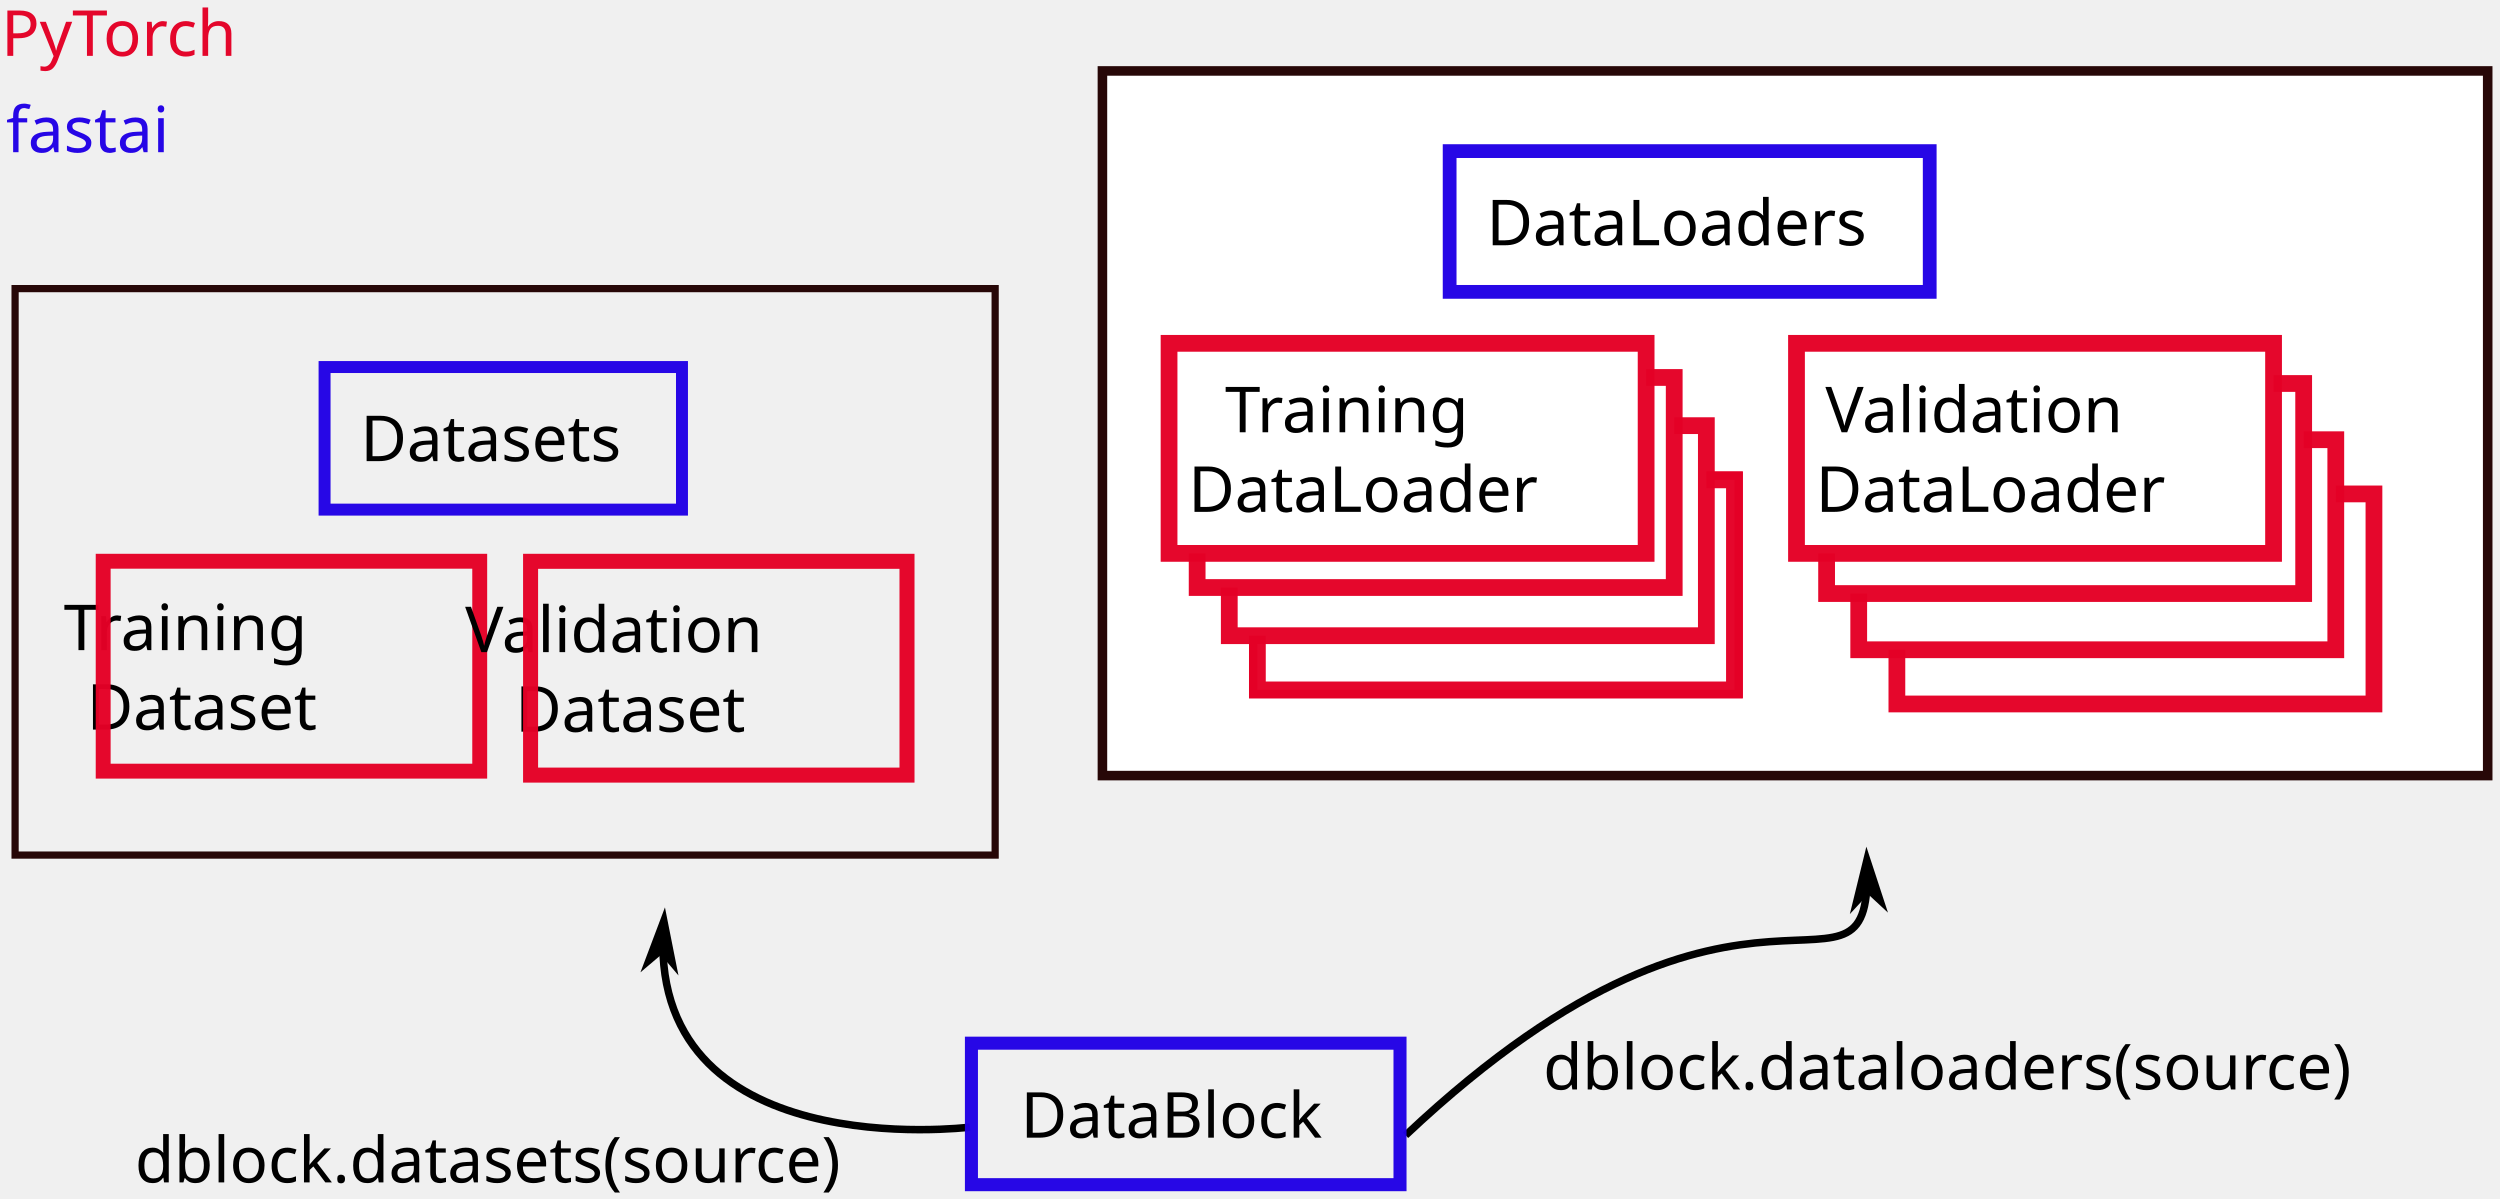
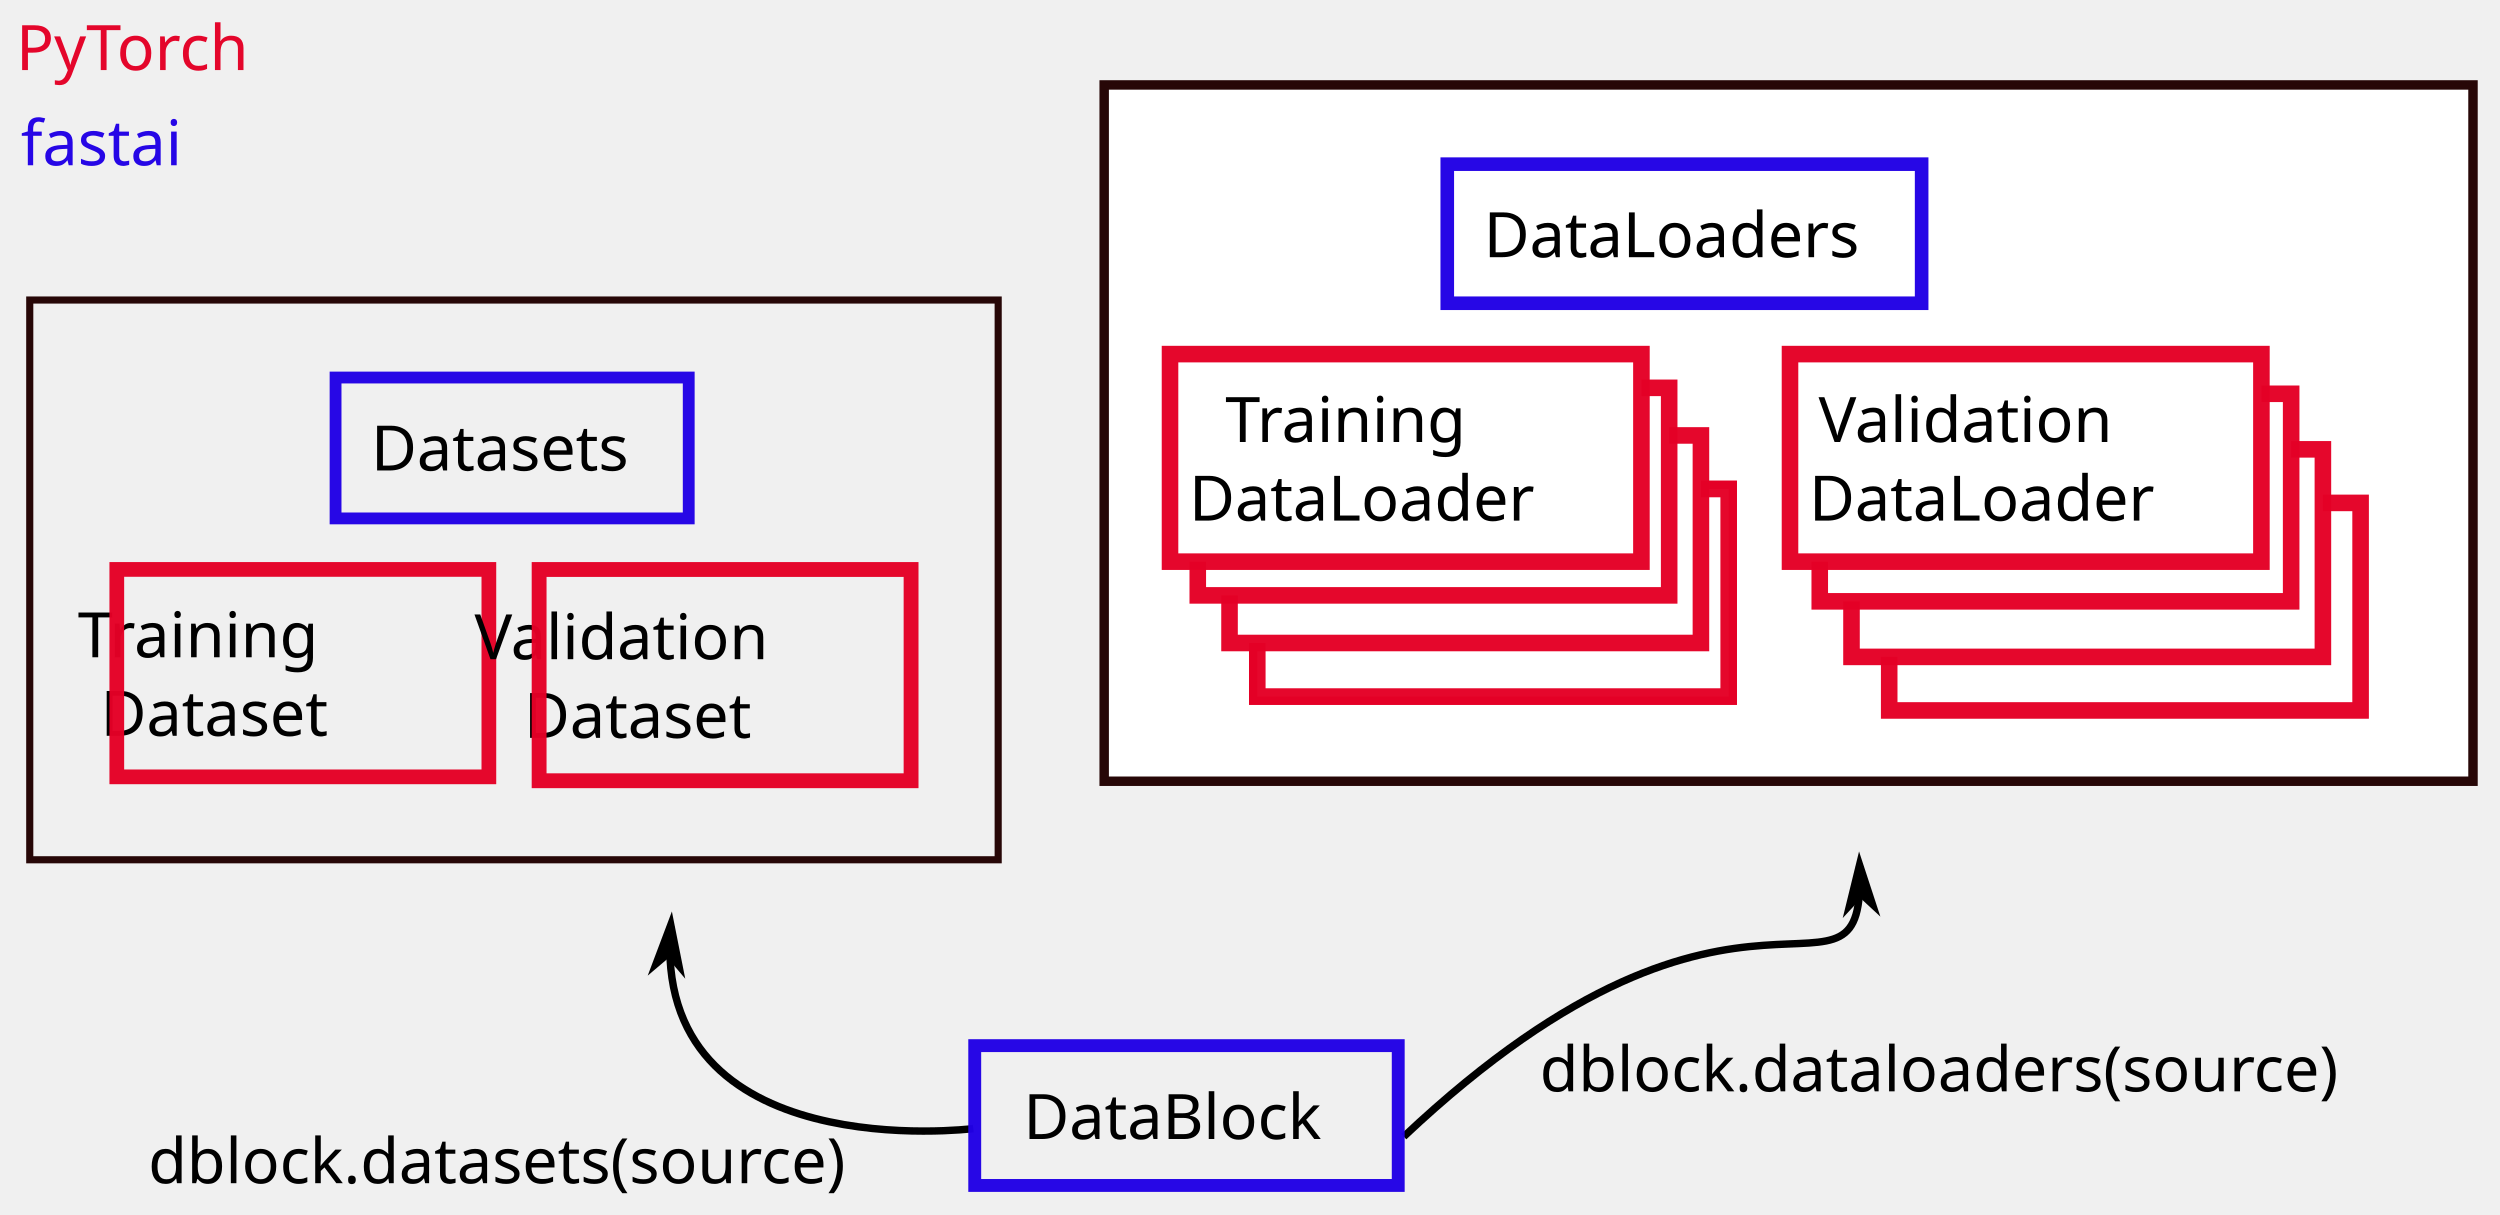
- <svg xmlns="http://www.w3.org/2000/svg" xmlns:ns1="http://www.openswatchbook.org/uri/2009/osb" width="166.402mm" height="79.786mm" viewBox="0 0 166.402 79.786" version="1.1" id="svg8">
+ <svg xmlns="http://www.w3.org/2000/svg" xmlns:ns1="http://www.openswatchbook.org/uri/2009/osb" width="168.402mm" height="81.786mm" viewBox="0 0 168.402 81.786" version="1.1" id="svg8">
  <defs id="defs2">
    <marker orient="auto" refY="0" refX="0" id="marker6166" style="overflow:visible">
      <path id="path6164" d="M 0,0 5,-5 -12.5,0 5,5 Z" style="fill:#000000;fill-opacity:1;fill-rule:evenodd;stroke:#000000;stroke-width:1pt;stroke-opacity:1" transform="matrix(-0.4,0,0,-0.4,-4,0)" />
    </marker>
    <marker orient="auto" refY="0" refX="0" id="Arrow1Mend" style="overflow:visible">
      <path id="path4873" d="M 0,0 5,-5 -12.5,0 5,5 Z" style="fill:#000000;fill-opacity:1;fill-rule:evenodd;stroke:#000000;stroke-width:1pt;stroke-opacity:1" transform="matrix(-0.4,0,0,-0.4,-4,0)" />
    </marker>
    <marker style="overflow:visible" id="marker5156" refX="0" refY="0" orient="auto">
      <path transform="matrix(-0.8,0,0,-0.8,-10,0)" style="fill:#000000;fill-opacity:1;fill-rule:evenodd;stroke:#000000;stroke-width:1pt;stroke-opacity:1" d="M 0,0 5,-5 -12.5,0 5,5 Z" id="path5154" />
    </marker>
    <linearGradient id="linearGradient4544" ns1:paint="solid">
      <stop style="stop-color:#000000;stop-opacity:1;" offset="0" id="stop4542" />
    </linearGradient>
  </defs>
-   <g id="layer1" transform="translate(-7.8059,-1.290239)">
+   <g id="layer1" transform="translate(-6.8059,-0.2902394)">
    <path style="fill:none;stroke:#000000;stroke-width:0.5;stroke-linecap:butt;stroke-linejoin:miter;stroke-miterlimit:4;stroke-dasharray:none;stroke-opacity:1;marker-end:url(#marker6166)" d="m 72.365,76.315 c 0,0 -21.727,2.693 -20.381,-13.647" id="path6162" />
    <path style="fill:none;stroke:#000000;stroke-width:0.5;stroke-linecap:butt;stroke-linejoin:miter;stroke-miterlimit:4;stroke-dasharray:none;stroke-opacity:1;marker-end:url(#Arrow1Mend)" d="m 101.364,76.854 c 23.164,-21.817 31.154,-6.464 30.706,-18.226" id="path6128" />
    <rect y="6.012" x="81.184" height="46.903" width="92.205" id="rect4754" style="fill:#ffffff;fill-opacity:1;stroke:#210000;stroke-width:0.636;stroke-miterlimit:4;stroke-dasharray:none;stroke-opacity:0.97" />
    <rect id="rect4860" width="31.754" height="13.981" x="134.064" y="34.166" style="fill:#ffffff;fill-opacity:1;stroke:#e40026;stroke-width:1.116;stroke-miterlimit:4;stroke-dasharray:none;stroke-opacity:0.97" />
    <rect style="fill:#ffffff;fill-opacity:1;stroke:#e40026;stroke-width:1.116;stroke-miterlimit:4;stroke-dasharray:none;stroke-opacity:0.97" y="33.23" x="91.498" height="13.981" width="31.754" id="rect4852" />
    <rect id="rect4854" width="31.754" height="13.981" x="91.498" y="33.23" style="fill:#ffffff;fill-opacity:1;stroke:#e40026;stroke-width:1.116;stroke-miterlimit:4;stroke-dasharray:none;stroke-opacity:0.97" />
    <rect id="rect4850" width="31.754" height="13.981" x="89.628" y="29.622" style="fill:#ffffff;fill-opacity:1;stroke:#e40026;stroke-width:1.116;stroke-miterlimit:4;stroke-dasharray:none;stroke-opacity:0.97" />
    <rect style="fill:#ffffff;fill-opacity:1;stroke:#e40026;stroke-width:1.116;stroke-miterlimit:4;stroke-dasharray:none;stroke-opacity:0.97" y="26.415" x="87.489" height="13.981" width="31.754" id="rect4848" />
    <rect id="rect3735" width="31.754" height="13.981" x="85.619" y="24.143" style="fill:#ffffff;fill-opacity:1;stroke:#e40026;stroke-width:1.116;stroke-miterlimit:4;stroke-dasharray:none;stroke-opacity:0.97" />
    <text xml:space="preserve" style="font-style:normal;font-weight:normal;font-size:4.233px;line-height:1.25;font-family:sans-serif;letter-spacing:0px;word-spacing:0px;fill:#e40026;fill-opacity:0.973;stroke:none;stroke-width:0.265" x="7.89" y="5.007" id="text4623">
      <tspan id="tspan4621" x="7.89" y="5.007" style="fill:#e40026;fill-opacity:0.973;stroke-width:0.265">PyTorch</tspan>
    </text>
    <text xml:space="preserve" style="font-style:normal;font-weight:normal;font-size:4.233px;line-height:1.25;font-family:sans-serif;letter-spacing:0px;word-spacing:0px;fill:#2100e6;fill-opacity:0.973;stroke:none;stroke-width:0.265" x="8.209" y="11.421" id="text4627">
      <tspan id="tspan4625" x="8.209" y="11.421" style="fill:#2100e6;fill-opacity:0.973;stroke-width:0.265">fastai</tspan>
    </text>
    <g id="g4772">
      <g transform="translate(-4.80032,-5.144937)" id="g4675">
        <g id="g4653" transform="translate(0.1336348,-6.548103)">
          <text id="text3715" y="56.258" x="31.963" style="font-style:normal;font-weight:normal;font-size:4.233px;line-height:1.25;font-family:sans-serif;text-align:center;letter-spacing:0px;word-spacing:0px;text-anchor:middle;fill:#000000;fill-opacity:1;stroke:none;stroke-width:0.265" xml:space="preserve">
            <tspan style="text-align:center;text-anchor:middle;stroke-width:0.265" y="56.258" x="31.963" id="tspan3713">Training</tspan>
            <tspan style="text-align:center;text-anchor:middle;stroke-width:0.265" y="61.55" x="31.963" id="tspan4637">Dataset</tspan>
          </text>
          <rect style="fill:none;fill-opacity:1;stroke:#e40026;stroke-width:0.991;stroke-miterlimit:4;stroke-dasharray:none;stroke-opacity:0.97" y="50.34" x="19.34" height="13.972" width="25.063" id="rect3735-3" />
        </g>
        <g id="g4614" transform="translate(-68.421,-9.755338)">
          <text id="text3719" y="46.879" x="105.025" style="font-style:normal;font-weight:normal;font-size:4.233px;line-height:1.25;font-family:sans-serif;letter-spacing:0px;word-spacing:0px;fill:#000000;fill-opacity:1;stroke:none;stroke-width:0.265" xml:space="preserve">
            <tspan style="stroke-width:0.265" y="46.879" x="105.025" id="tspan3717">Datasets</tspan>
          </text>
          <rect style="fill:none;fill-opacity:1;stroke:#2100e6;stroke-width:0.796;stroke-miterlimit:4;stroke-dasharray:none;stroke-opacity:0.97" y="40.621" x="102.631" height="9.49" width="23.789" id="rect3735-7-5" />
        </g>
        <g id="g4659" transform="translate(-0.6681738,-6.815373)">
          <text xml:space="preserve" style="font-style:normal;font-weight:normal;font-size:4.233px;line-height:1.25;font-family:sans-serif;text-align:center;letter-spacing:0px;word-spacing:0px;text-anchor:middle;fill:#000000;fill-opacity:1;stroke:none;stroke-width:0.265" x="61.282" y="56.659" id="text4631">
            <tspan id="tspan4629" x="61.282" y="56.659" style="text-align:center;text-anchor:middle;stroke-width:0.265">Validation</tspan>
            <tspan x="61.282" y="61.951" style="text-align:center;text-anchor:middle;stroke-width:0.265" id="tspan4639">Dataset</tspan>
          </text>
          <rect id="rect4633" width="25.055" height="14.23" x="48.59" y="50.612" style="fill:none;fill-opacity:1;stroke:#e40026;stroke-width:1;stroke-miterlimit:4;stroke-dasharray:none;stroke-opacity:0.97" />
        </g>
      </g>
      <rect y="20.5" x="8.81" height="37.705" width="65.234" id="rect4718" style="fill:none;fill-opacity:0.973;stroke:#210000;stroke-width:0.48;stroke-miterlimit:4;stroke-dasharray:none;stroke-opacity:0.97" />
    </g>
    <text xml:space="preserve" style="font-style:normal;font-weight:normal;font-size:4.233px;line-height:1.25;font-family:sans-serif;text-align:center;letter-spacing:0px;word-spacing:0px;text-anchor:middle;fill:#000000;fill-opacity:1;stroke:none;stroke-width:0.265" x="101.29" y="30.066" id="text3723">
      <tspan id="tspan3721" x="101.29" y="30.066" style="text-align:center;text-anchor:middle;stroke-width:0.265">Training</tspan>
      <tspan x="101.29" y="35.358" style="text-align:center;text-anchor:middle;stroke-width:0.265" id="tspan4686">DataLoader</tspan>
    </text>
    <g id="g4619" transform="translate(1.469973,-12.49485)">
      <text id="text3727" y="30.106" x="105.287" style="font-style:normal;font-weight:normal;font-size:4.233px;line-height:1.25;font-family:sans-serif;letter-spacing:0px;word-spacing:0px;fill:#000000;fill-opacity:1;stroke:none;stroke-width:0.265" xml:space="preserve">
        <tspan style="stroke-width:0.265" y="30.106" x="105.287" id="tspan3725">DataLoaders</tspan>
      </text>
      <rect style="fill:none;fill-opacity:1;stroke:#2100e6;stroke-width:0.916;stroke-miterlimit:4;stroke-dasharray:none;stroke-opacity:0.97" y="23.843" x="102.825" height="9.369" width="31.954" id="rect3735-7" />
    </g>
    <rect style="fill:#ffffff;fill-opacity:1;stroke:#e40026;stroke-width:1.116;stroke-miterlimit:4;stroke-dasharray:none;stroke-opacity:0.97" y="30.558" x="131.524" height="13.981" width="31.754" id="rect4858" />
    <rect id="rect4856" width="31.754" height="13.981" x="129.386" y="26.816" style="fill:#ffffff;fill-opacity:1;stroke:#e40026;stroke-width:1.116;stroke-miterlimit:4;stroke-dasharray:none;stroke-opacity:0.97" />
    <rect style="fill:#ffffff;fill-opacity:1;stroke:#e40026;stroke-width:1.116;stroke-miterlimit:4;stroke-dasharray:none;stroke-opacity:0.97" y="24.143" x="127.382" height="13.981" width="31.754" id="rect4684" />
    <text id="text4682" y="30.066" x="143.053" style="font-style:normal;font-weight:normal;font-size:4.233px;line-height:1.25;font-family:sans-serif;text-align:center;letter-spacing:0px;word-spacing:0px;text-anchor:middle;fill:#000000;fill-opacity:1;stroke:none;stroke-width:0.265" xml:space="preserve">
      <tspan style="text-align:center;text-anchor:middle;stroke-width:0.265" y="30.066" x="143.053" id="tspan4680">Validation</tspan>
      <tspan style="text-align:center;text-anchor:middle;stroke-width:0.265" y="35.358" x="143.053" id="tspan4688">DataLoader</tspan>
    </text>
    <g id="g4609" transform="translate(53.45391,16.43708)">
      <text id="text3731" y="60.575" x="22.294" style="font-style:normal;font-weight:normal;font-size:4.233px;line-height:1.25;font-family:sans-serif;letter-spacing:0px;word-spacing:0px;fill:#000000;fill-opacity:1;stroke:none;stroke-width:0.265" xml:space="preserve">
        <tspan style="stroke-width:0.265" y="60.575" x="22.294" id="tspan3729">DataBlock</tspan>
      </text>
      <rect style="fill:none;fill-opacity:1;stroke:#2100e6;stroke-width:0.868;stroke-miterlimit:4;stroke-dasharray:none;stroke-opacity:0.97" y="54.288" x="19.011" height="9.418" width="28.527" id="rect3735-7-3" />
    </g>
    <text xml:space="preserve" style="font-style:normal;font-weight:normal;font-size:4.233px;line-height:1.25;font-family:sans-serif;letter-spacing:0px;word-spacing:0px;fill:#000000;fill-opacity:1;stroke:none;stroke-width:0.265" x="110.522" y="73.801" id="text6224">
      <tspan id="tspan6222" x="110.522" y="73.801" style="stroke-width:0.265">dblock.dataloaders(source)</tspan>
    </text>
    <text xml:space="preserve" style="font-style:normal;font-weight:normal;font-size:4.233px;line-height:1.25;font-family:sans-serif;letter-spacing:0px;word-spacing:0px;fill:#000000;fill-opacity:1;stroke:none;stroke-width:0.265" x="16.789" y="79.996" id="text6228">
      <tspan id="tspan6226" x="16.789" y="79.996" style="stroke-width:0.265">dblock.datasets(source)</tspan>
    </text>
  </g>
</svg>
